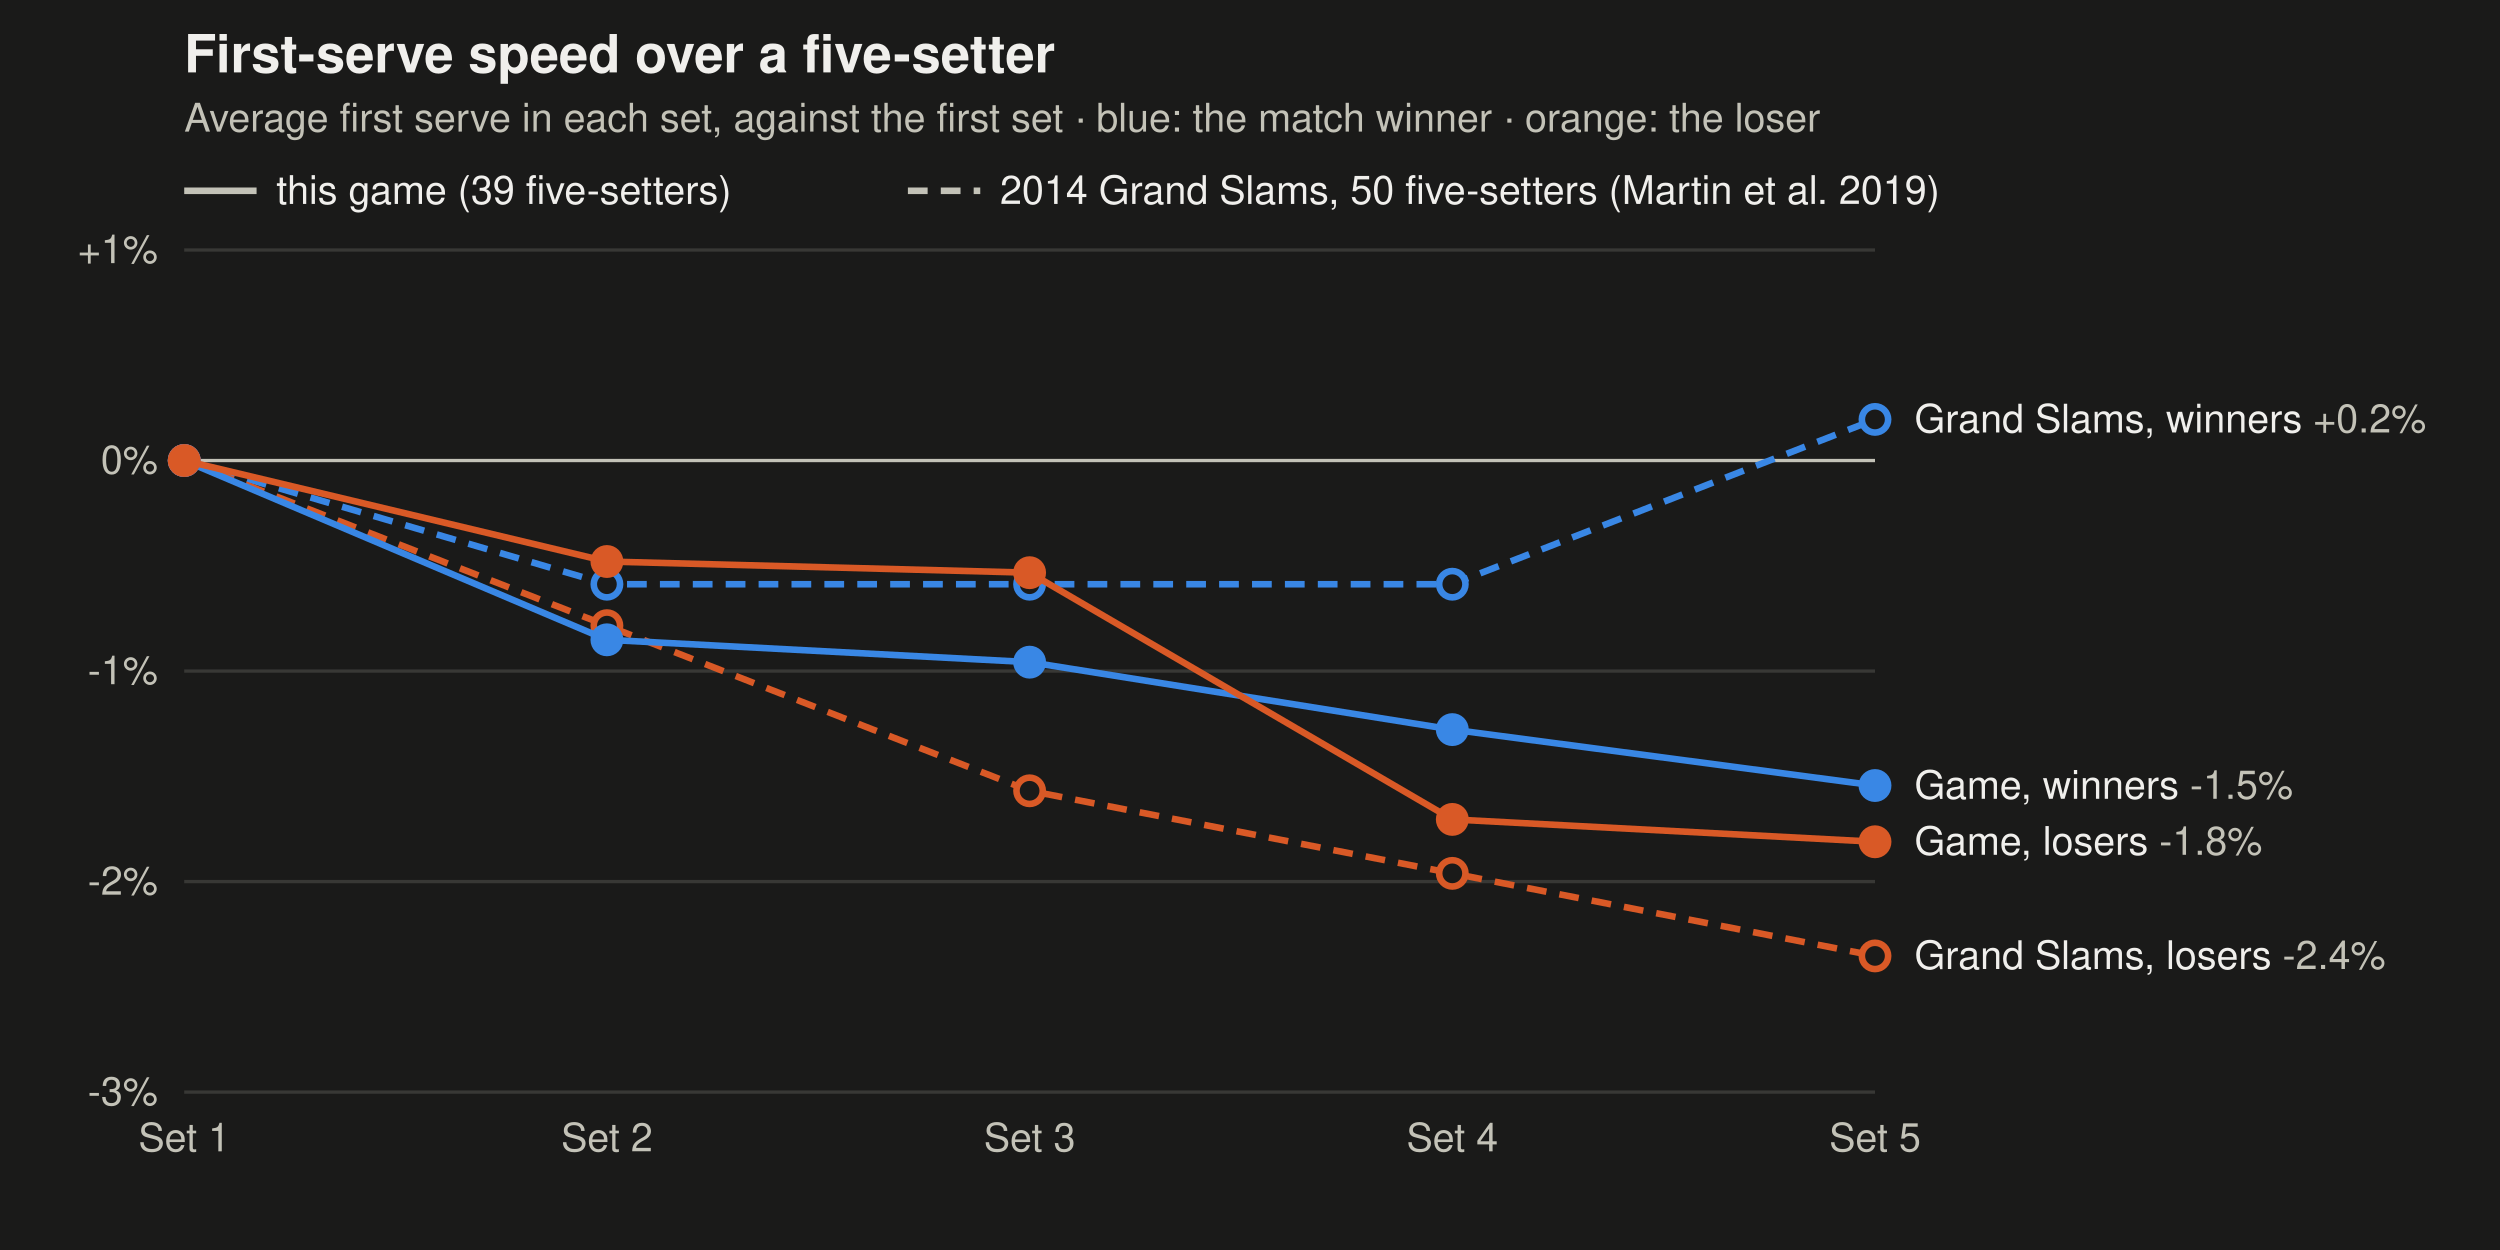
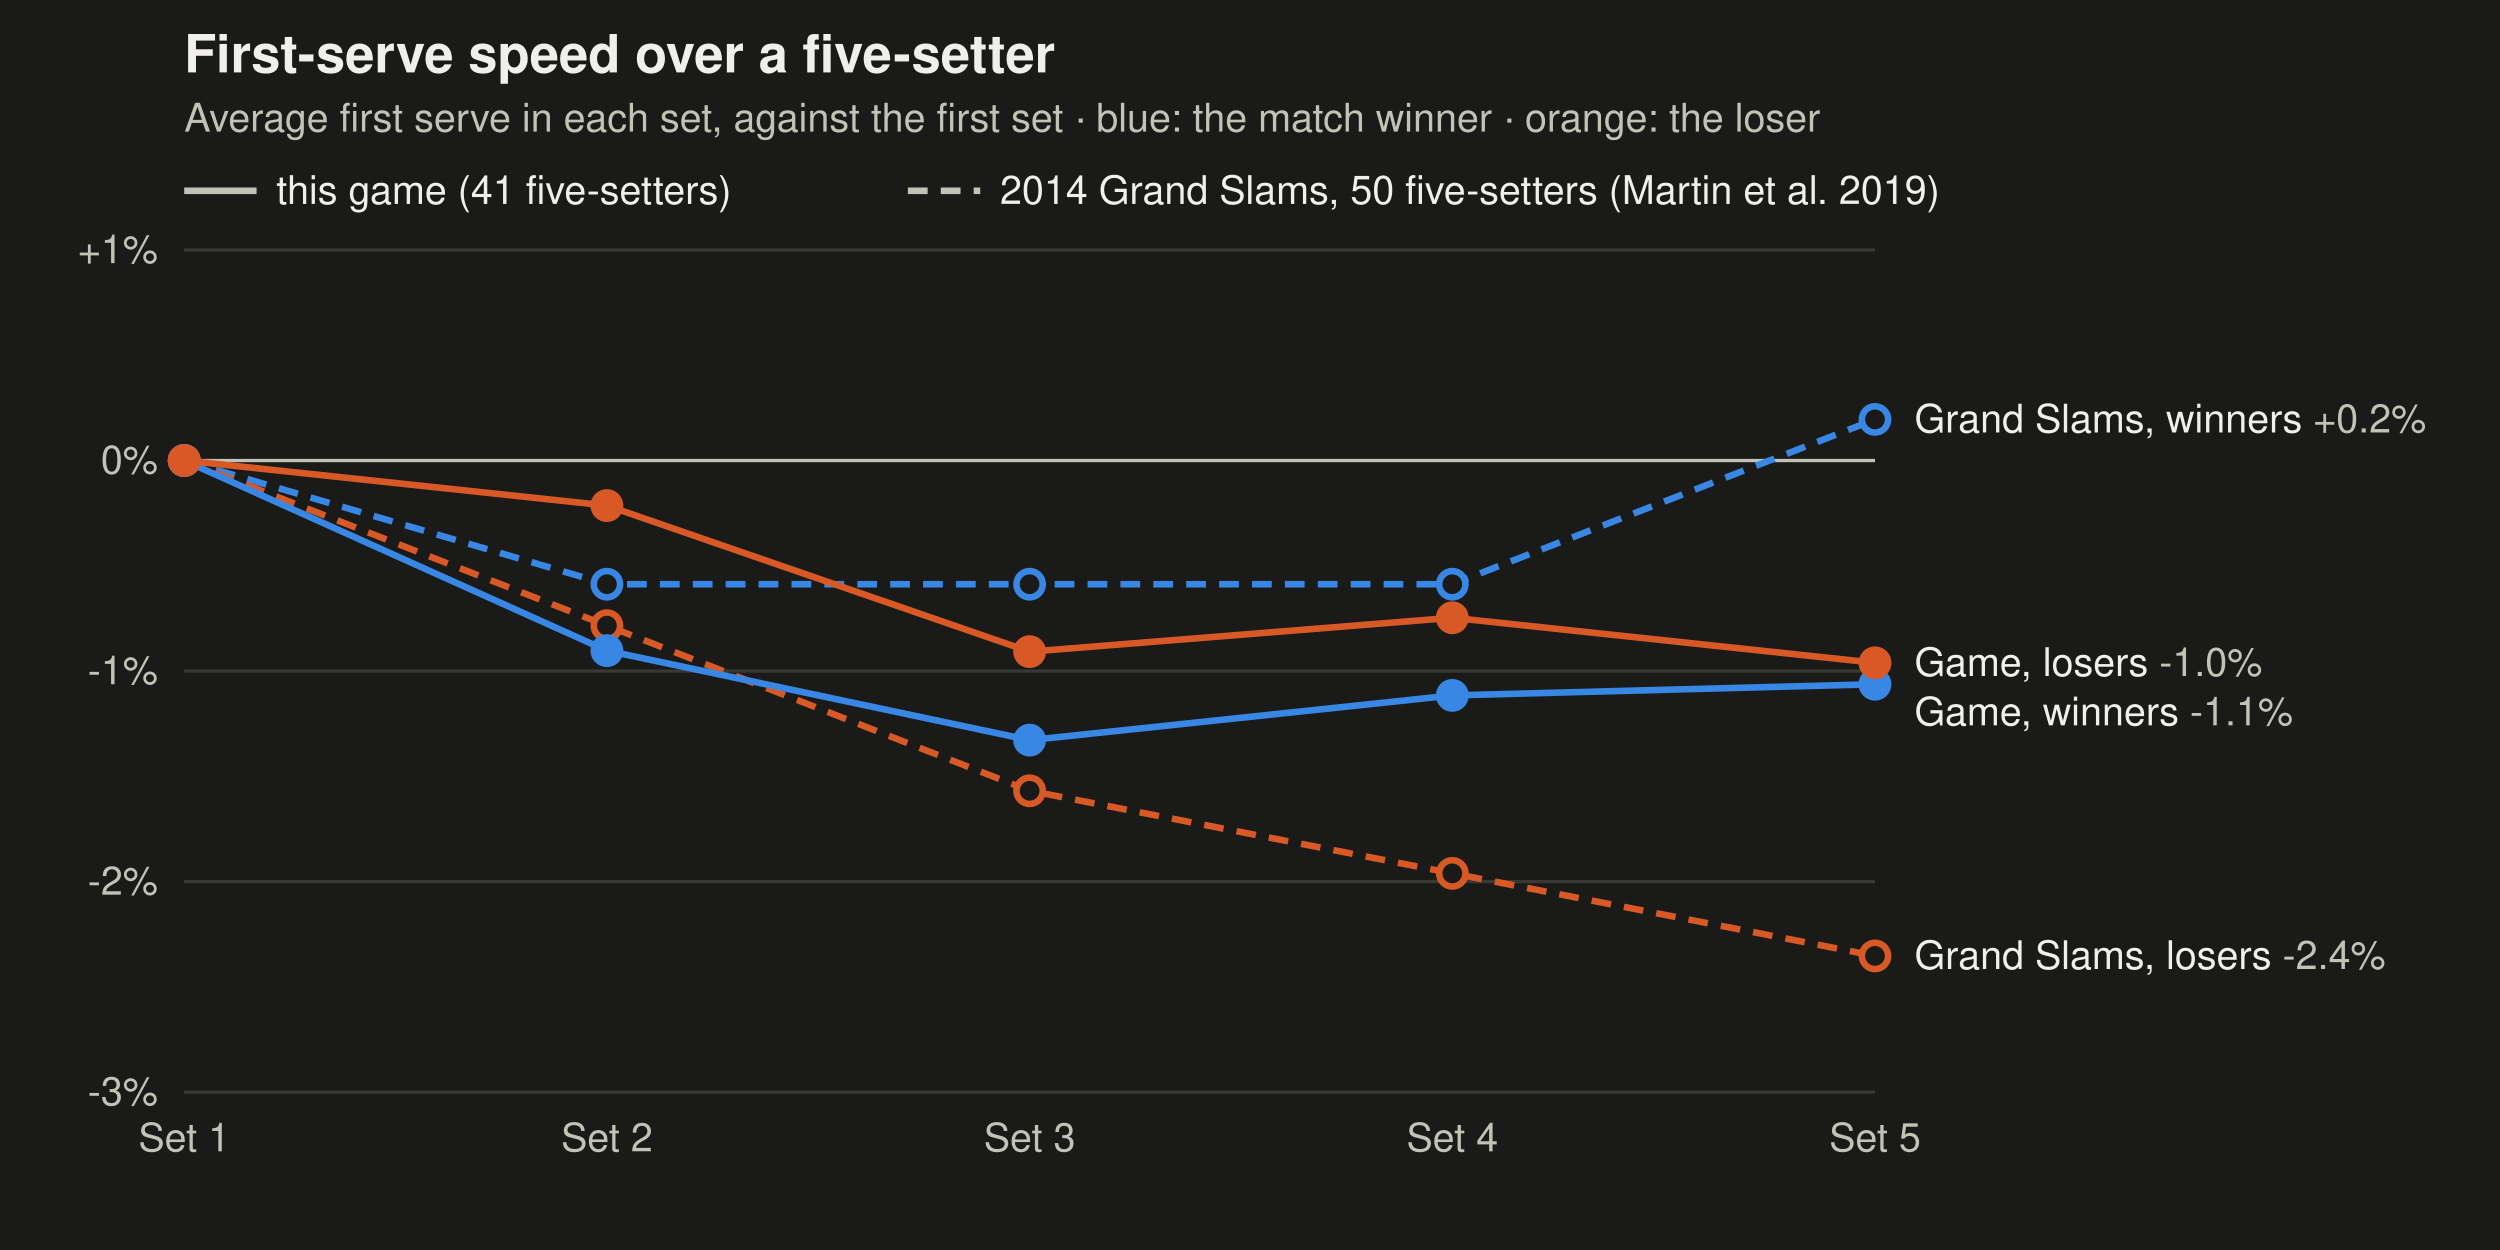
<svg xmlns="http://www.w3.org/2000/svg" viewBox="0 0 760 380" width="760" height="380" font-family="-apple-system,BlinkMacSystemFont,Segoe UI,Helvetica,Arial,sans-serif" role="img" aria-label="First-serve speed by set relative to the first set, winners and losers, in the game and in Grand Slam five-set matches">
  <rect width="760" height="380" fill="#1a1a19" />
  <text x="56" y="22" font-size="16" font-weight="600" fill="#f0efec">First-serve speed over a five-setter</text>
  <text x="56" y="40" font-size="12" fill="#c3c2b7">Average first serve in each set, against the first set · blue: the match winner · orange: the loser</text>
  <line x1="56" x2="78" y1="58" y2="58" stroke="#c3c2b7" stroke-width="2" />
-   <text x="84" y="62" font-size="12" fill="#f0efec">this game (39 five-setters)</text>
+   <text x="84" y="62" font-size="12" fill="#f0efec">this game (41 five-setters)</text>
  <line x1="276" x2="298" y1="58" y2="58" stroke="#c3c2b7" stroke-width="2" stroke-dasharray="6 4" />
  <text x="304" y="62" font-size="12" fill="#f0efec">2014 Grand Slams, 50 five-setters (Martin et al. 2019)</text>
  <line x1="56" x2="570" y1="332" y2="332" stroke="#383835" />
  <text x="48" y="336" text-anchor="end" font-size="12" fill="#c3c2b7">-3%</text>
  <line x1="56" x2="570" y1="268" y2="268" stroke="#383835" />
  <text x="48" y="272" text-anchor="end" font-size="12" fill="#c3c2b7">-2%</text>
  <line x1="56" x2="570" y1="204" y2="204" stroke="#383835" />
  <text x="48" y="208" text-anchor="end" font-size="12" fill="#c3c2b7">-1%</text>
  <line x1="56" x2="570" y1="140" y2="140" stroke="#c3c2b7" />
  <text x="48" y="144" text-anchor="end" font-size="12" fill="#c3c2b7">0%</text>
  <line x1="56" x2="570" y1="76" y2="76" stroke="#383835" />
  <text x="48" y="80" text-anchor="end" font-size="12" fill="#c3c2b7">+1%</text>
  <text x="56" y="350" text-anchor="middle" font-size="12" fill="#c3c2b7">Set 1</text>
  <text x="184.5" y="350" text-anchor="middle" font-size="12" fill="#c3c2b7">Set 2</text>
  <text x="313" y="350" text-anchor="middle" font-size="12" fill="#c3c2b7">Set 3</text>
  <text x="441.5" y="350" text-anchor="middle" font-size="12" fill="#c3c2b7">Set 4</text>
  <text x="570" y="350" text-anchor="middle" font-size="12" fill="#c3c2b7">Set 5</text>
  <polyline points="56.0,140.0 184.5,177.6 313.0,177.6 441.5,177.6 570.0,127.5" fill="none" stroke="#3987e5" stroke-width="2" stroke-dasharray="6 4" stroke-linejoin="round" />
  <circle cx="56.0" cy="140.0" r="4" fill="#1a1a19" stroke="#3987e5" stroke-width="2" />
  <circle cx="184.5" cy="177.6" r="4" fill="#1a1a19" stroke="#3987e5" stroke-width="2" />
  <circle cx="313.0" cy="177.6" r="4" fill="#1a1a19" stroke="#3987e5" stroke-width="2" />
  <circle cx="441.5" cy="177.6" r="4" fill="#1a1a19" stroke="#3987e5" stroke-width="2" />
  <circle cx="570.0" cy="127.5" r="4" fill="#1a1a19" stroke="#3987e5" stroke-width="2" />
  <polyline points="56.0,140.0 184.5,190.2 313.0,240.4 441.5,265.5 570.0,290.6" fill="none" stroke="#d95926" stroke-width="2" stroke-dasharray="6 4" stroke-linejoin="round" />
  <circle cx="56.0" cy="140.0" r="4" fill="#1a1a19" stroke="#d95926" stroke-width="2" />
  <circle cx="184.5" cy="190.2" r="4" fill="#1a1a19" stroke="#d95926" stroke-width="2" />
  <circle cx="313.0" cy="240.4" r="4" fill="#1a1a19" stroke="#d95926" stroke-width="2" />
  <circle cx="441.5" cy="265.5" r="4" fill="#1a1a19" stroke="#d95926" stroke-width="2" />
  <circle cx="570.0" cy="290.6" r="4" fill="#1a1a19" stroke="#d95926" stroke-width="2" />
-   <polyline points="56.0,140.0 184.5,194.5 313.0,201.3 441.5,221.8 570.0,238.8" fill="none" stroke="#3987e5" stroke-width="2" stroke-linejoin="round" />
+   <polyline points="56.0,140.0 184.5,197.8 313.0,225.0 441.5,211.4 570.0,208.0" fill="none" stroke="#3987e5" stroke-width="2" stroke-linejoin="round" />
  <circle cx="56.0" cy="140.0" r="4" fill="#3987e5" stroke="#3987e5" stroke-width="2" />
-   <circle cx="184.5" cy="194.5" r="4" fill="#3987e5" stroke="#3987e5" stroke-width="2" />
-   <circle cx="313.0" cy="201.3" r="4" fill="#3987e5" stroke="#3987e5" stroke-width="2" />
-   <circle cx="441.5" cy="221.8" r="4" fill="#3987e5" stroke="#3987e5" stroke-width="2" />
-   <circle cx="570.0" cy="238.8" r="4" fill="#3987e5" stroke="#3987e5" stroke-width="2" />
-   <polyline points="56.0,140.0 184.5,170.7 313.0,174.1 441.5,249.1 570.0,255.9" fill="none" stroke="#d95926" stroke-width="2" stroke-linejoin="round" />
+   <circle cx="184.5" cy="197.8" r="4" fill="#3987e5" stroke="#3987e5" stroke-width="2" />
+   <circle cx="313.0" cy="225.0" r="4" fill="#3987e5" stroke="#3987e5" stroke-width="2" />
+   <circle cx="441.5" cy="211.4" r="4" fill="#3987e5" stroke="#3987e5" stroke-width="2" />
+   <circle cx="570.0" cy="208.0" r="4" fill="#3987e5" stroke="#3987e5" stroke-width="2" />
+   <polyline points="56.0,140.0 184.5,153.7 313.0,198.1 441.5,187.8 570.0,201.5" fill="none" stroke="#d95926" stroke-width="2" stroke-linejoin="round" />
  <circle cx="56.0" cy="140.0" r="4" fill="#d95926" stroke="#d95926" stroke-width="2" />
-   <circle cx="184.5" cy="170.7" r="4" fill="#d95926" stroke="#d95926" stroke-width="2" />
-   <circle cx="313.0" cy="174.1" r="4" fill="#d95926" stroke="#d95926" stroke-width="2" />
-   <circle cx="441.5" cy="249.1" r="4" fill="#d95926" stroke="#d95926" stroke-width="2" />
-   <circle cx="570.0" cy="255.9" r="4" fill="#d95926" stroke="#d95926" stroke-width="2" />
+   <circle cx="184.5" cy="153.7" r="4" fill="#d95926" stroke="#d95926" stroke-width="2" />
+   <circle cx="313.0" cy="198.1" r="4" fill="#d95926" stroke="#d95926" stroke-width="2" />
+   <circle cx="441.5" cy="187.8" r="4" fill="#d95926" stroke="#d95926" stroke-width="2" />
+   <circle cx="570.0" cy="201.5" r="4" fill="#d95926" stroke="#d95926" stroke-width="2" />
  <text x="582" y="131.476" font-size="12" fill="#f0efec">Grand Slams, winners <tspan fill="#c3c2b7">+0.2%</tspan>
  </text>
-   <text x="582" y="242.829" font-size="12" fill="#f0efec">Game, winners <tspan fill="#c3c2b7">-1.5%</tspan>
+   <text x="582" y="205.506" font-size="12" fill="#f0efec">Game, losers <tspan fill="#c3c2b7">-1.0%</tspan>
  </text>
-   <text x="582" y="259.868" font-size="12" fill="#f0efec">Game, losers <tspan fill="#c3c2b7">-1.8%</tspan>
+   <text x="582" y="220.506" font-size="12" fill="#f0efec">Game, winners <tspan fill="#c3c2b7">-1.1%</tspan>
  </text>
  <text x="582" y="294.588" font-size="12" fill="#f0efec">Grand Slams, losers <tspan fill="#c3c2b7">-2.4%</tspan>
  </text>
</svg>
